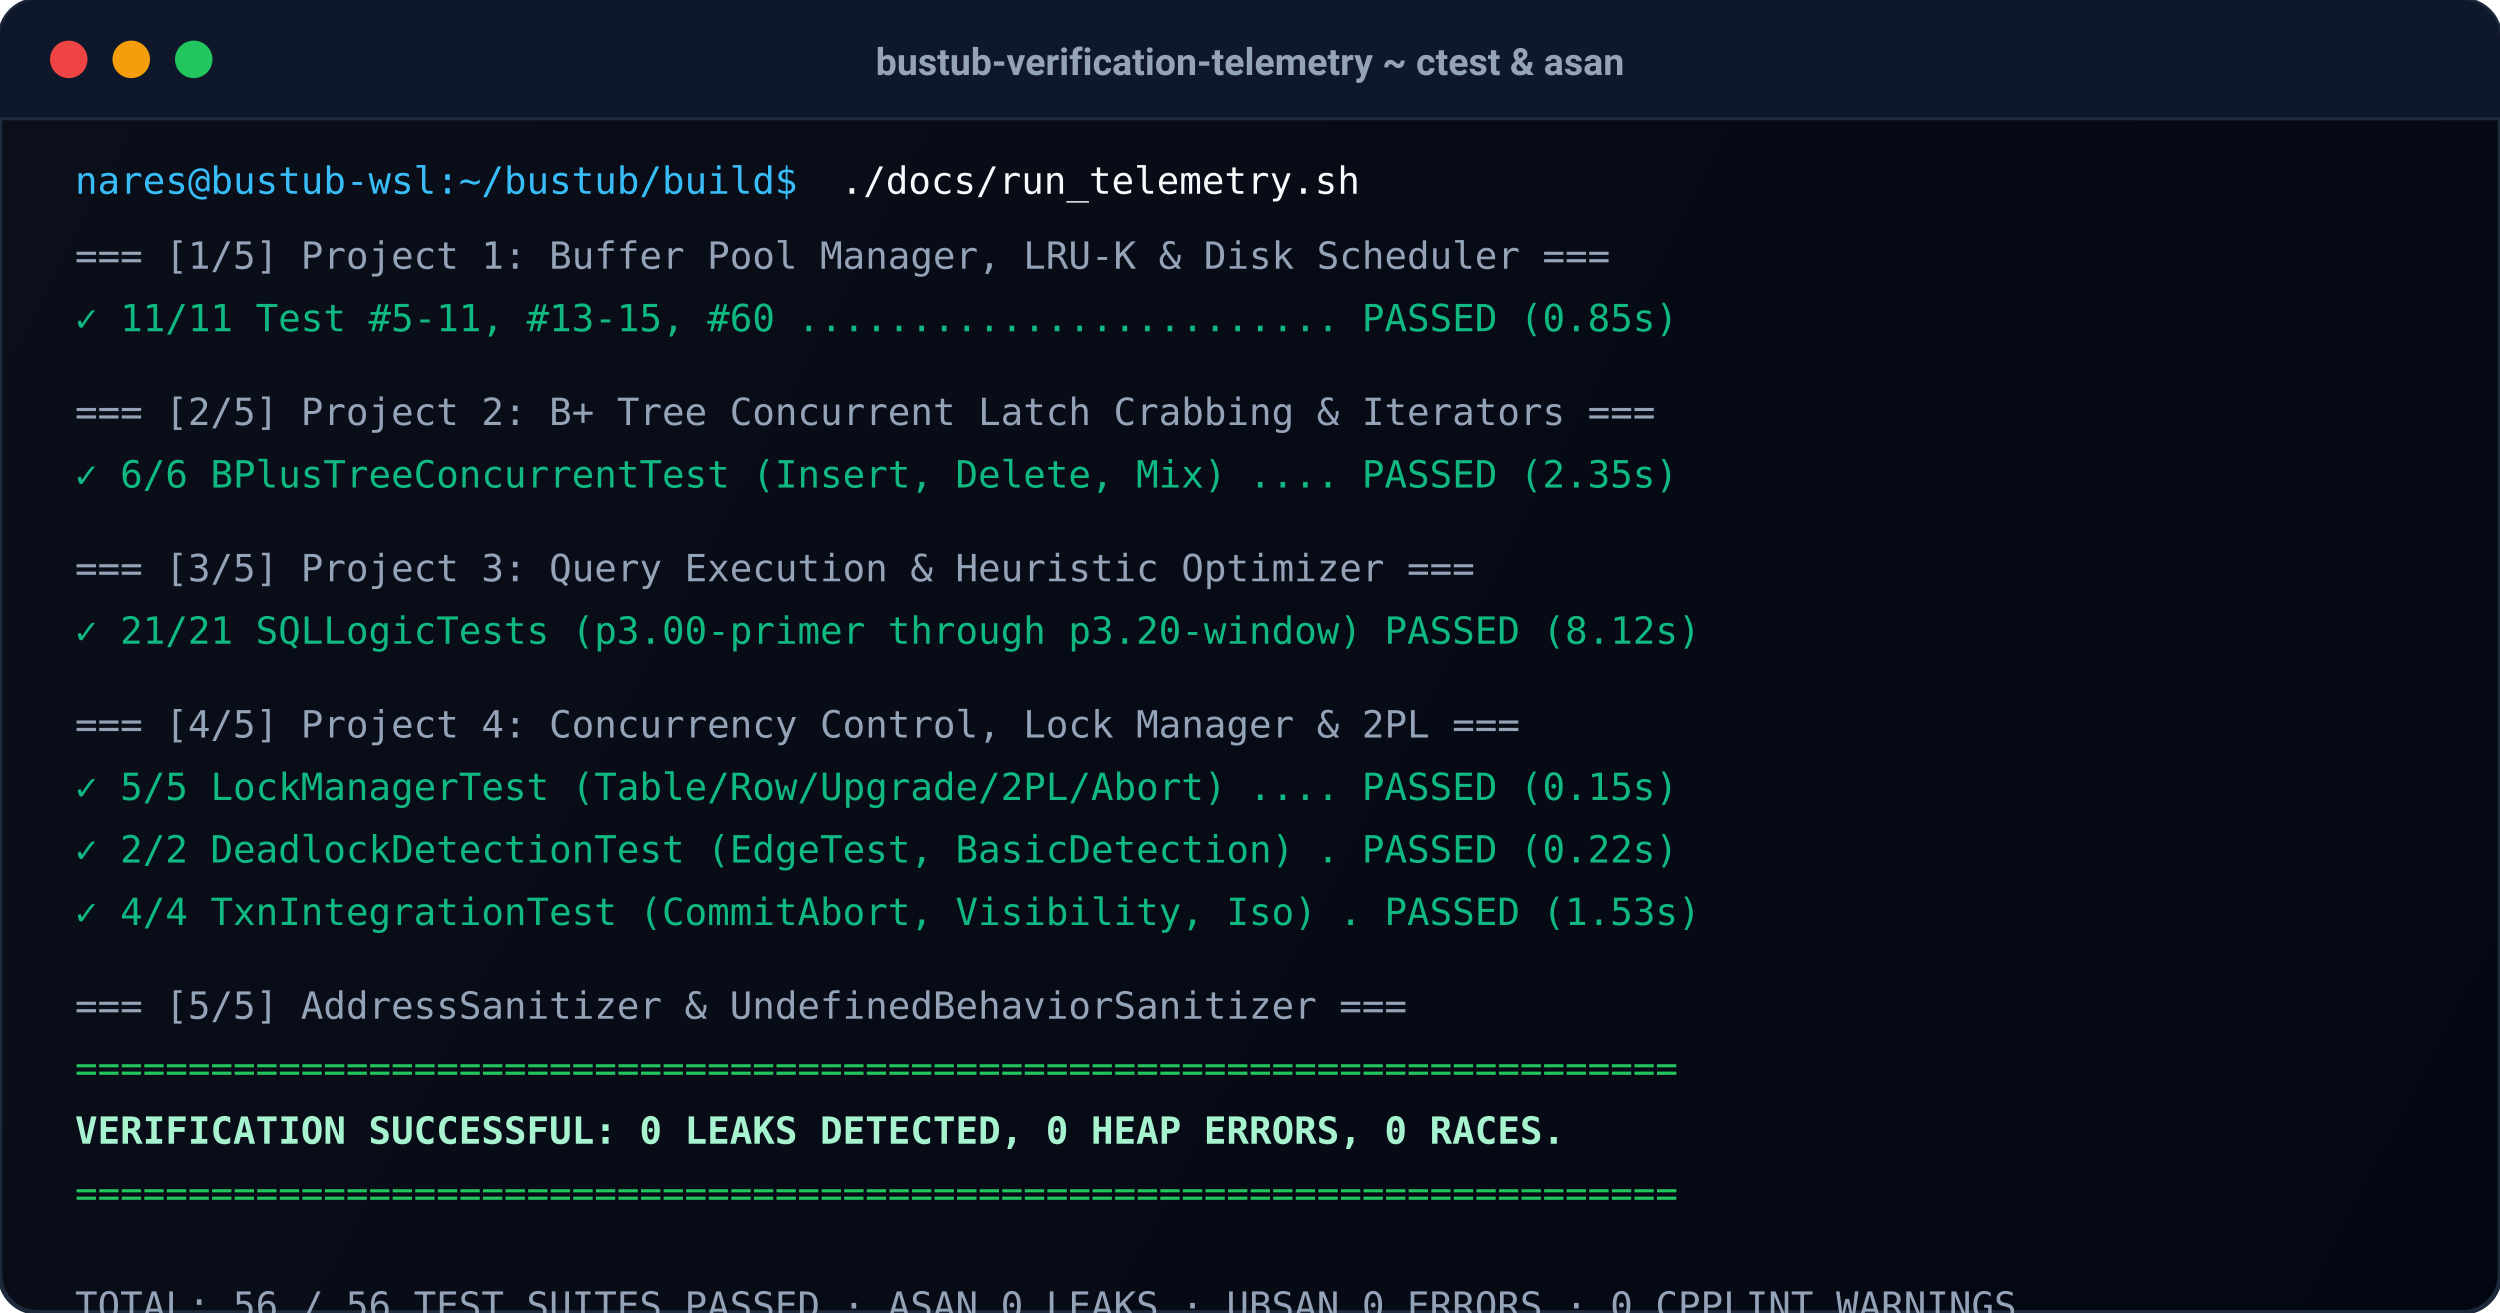
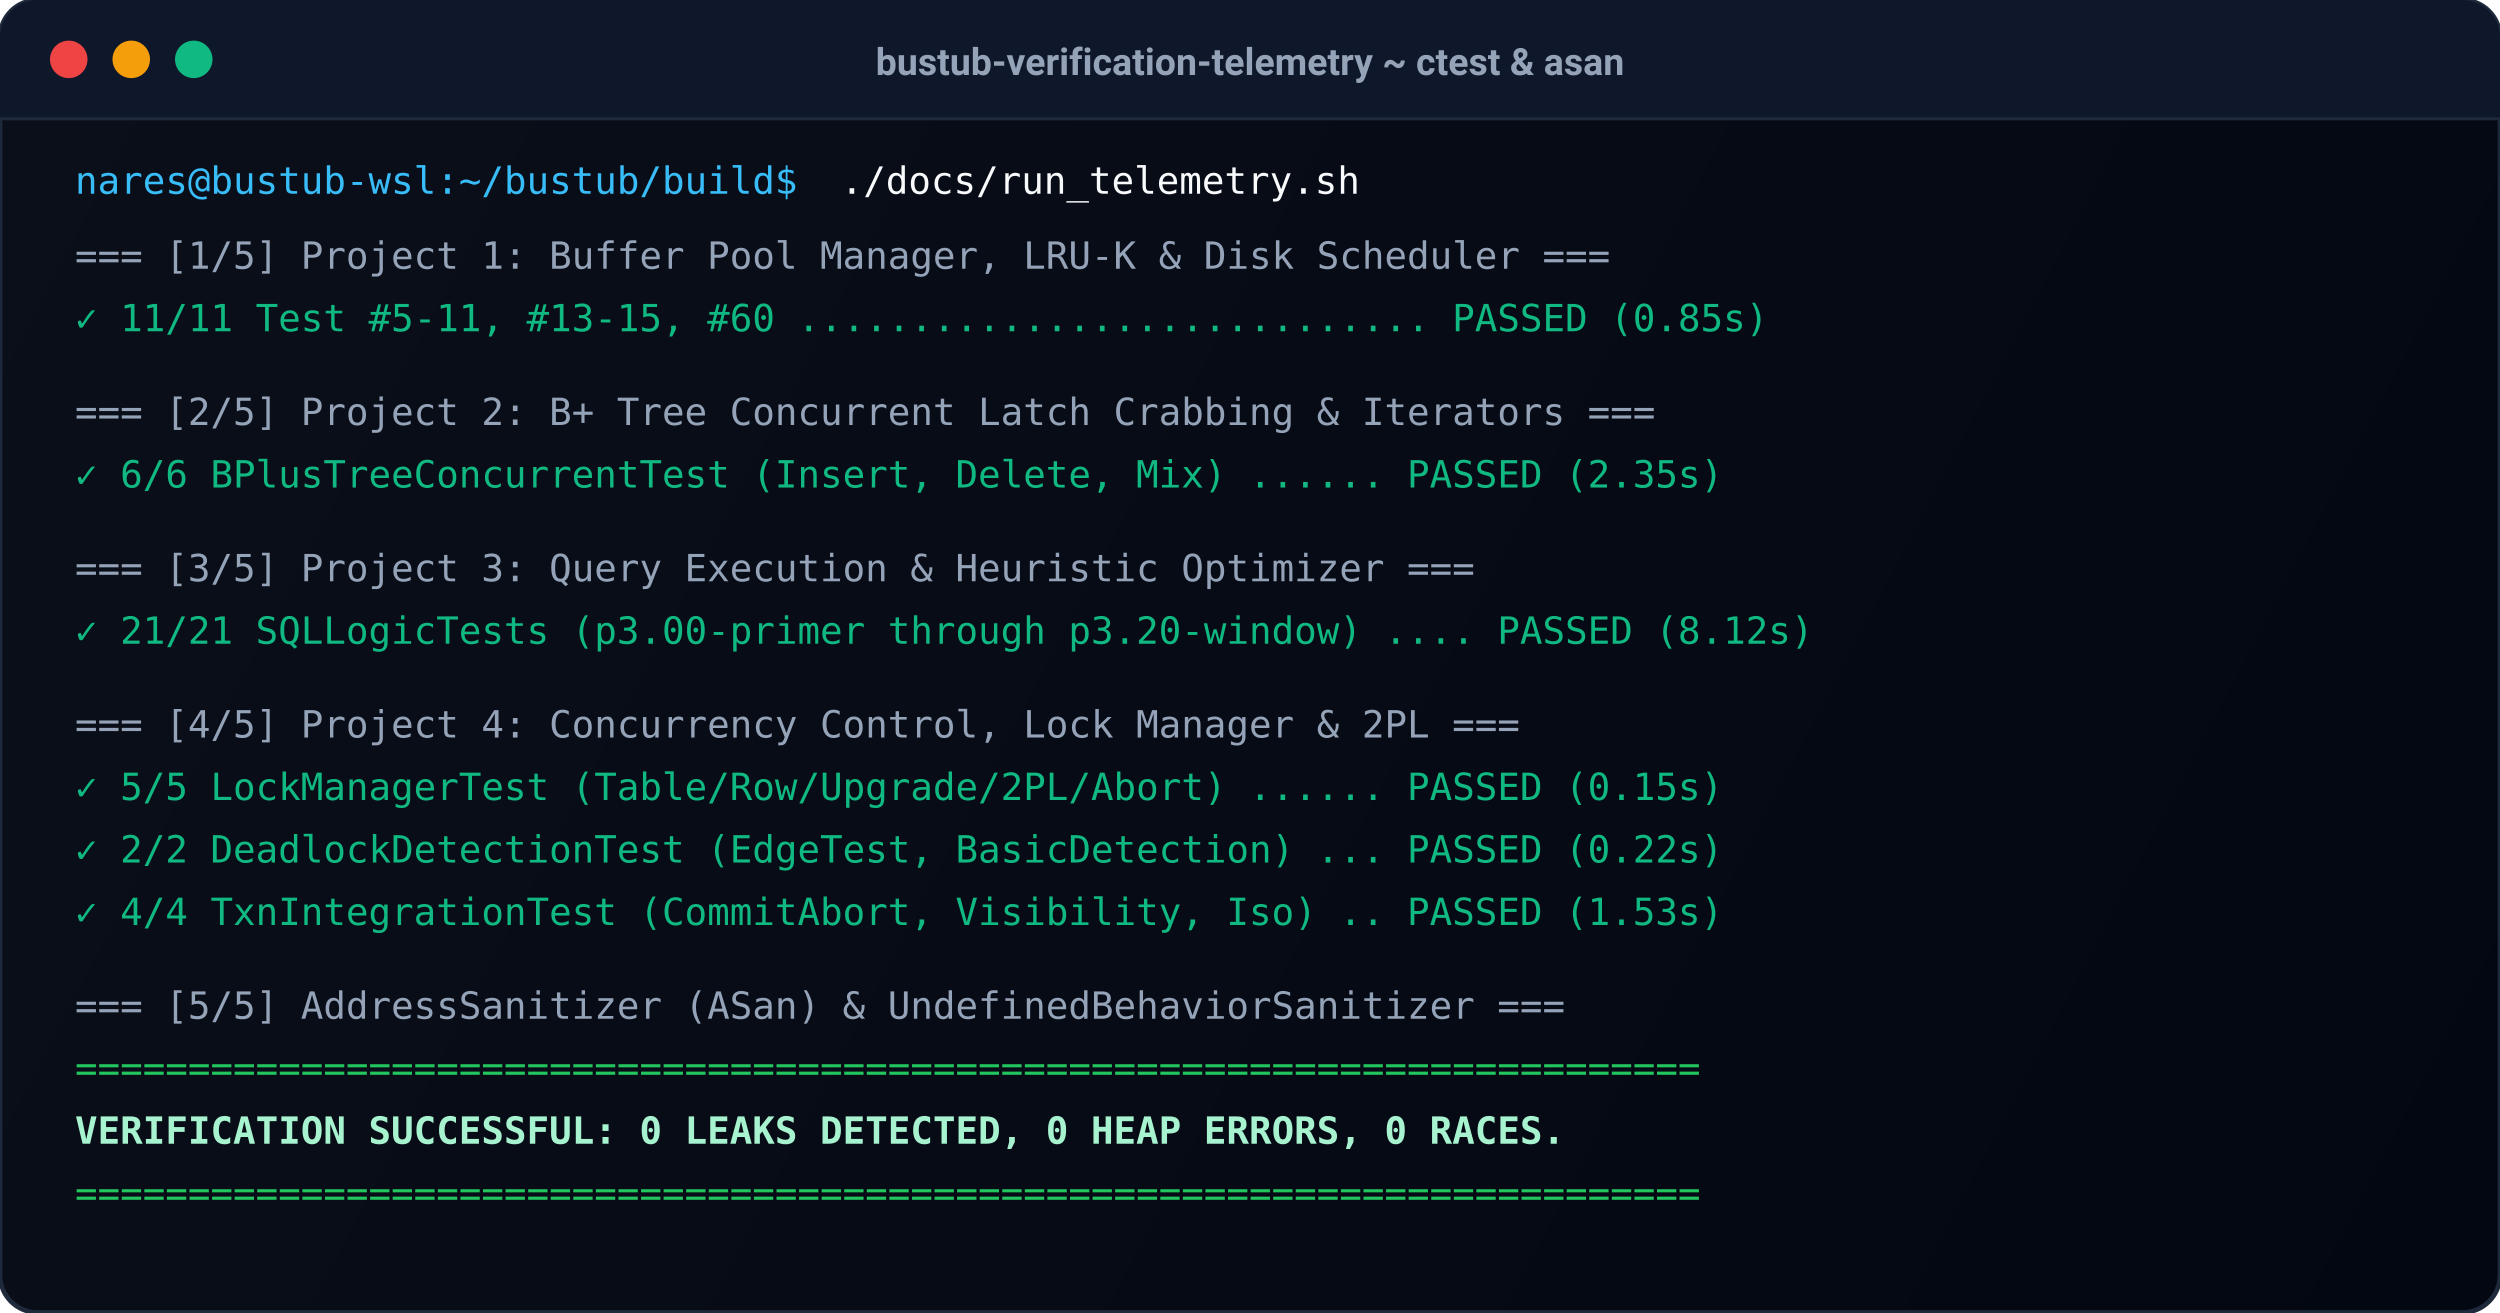
<svg xmlns="http://www.w3.org/2000/svg" width="800" height="420" viewBox="0 0 800 420" fill="none">
  <defs>
    <linearGradient id="term-bg" x1="0" y1="0" x2="800" y2="420" gradientUnits="userSpaceOnUse">
      <stop offset="0%" stop-color="#0b0f19" />
      <stop offset="100%" stop-color="#030712" />
    </linearGradient>
  </defs>
  <rect width="800" height="420" rx="12" fill="url(#term-bg)" stroke="#1e293b" stroke-width="1.5" />
  <rect width="800" height="38" rx="12" fill="#0f172a" />
  <rect y="26" width="800" height="12" fill="#0f172a" />
  <line x1="0" y1="38" x2="800" y2="38" stroke="#1e293b" stroke-width="1" />
  <circle cx="22" cy="19" r="6" fill="#ef4444" />
  <circle cx="42" cy="19" r="6" fill="#f59e0b" />
-   <circle cx="62" cy="19" r="6" fill="#22c55e" />
+   <circle cx="62" cy="19" r="6" fill="#10b981" />
  <text x="400" y="24" fill="#94a3b8" font-family="-apple-system, BlinkMacSystemFont, 'Segoe UI', Roboto, sans-serif" font-size="12" font-weight="600" text-anchor="middle">bustub-verification-telemetry ~ ctest &amp; asan</text>
  <g transform="translate(24, 62)" font-family="'JetBrains Mono', 'Fira Code', Menlo, Consolas, monospace" font-size="12" line-height="1.6">
    <text x="0" y="0" fill="#38bdf8">nares@bustub-wsl:~/bustub/build$</text>
    <text x="245" y="0" fill="#f8fafc">./docs/run_telemetry.sh</text>
    <text x="0" y="24" fill="#94a3b8">=== [1/5] Project 1: Buffer Pool Manager, LRU-K &amp; Disk Scheduler ===</text>
-     <text x="0" y="44" fill="#10b981">✓ 11/11 Test #5-11, #13-15, #60 ........................ PASSED  (0.85s)</text>
+     <text x="0" y="44" fill="#10b981">✓ 11/11 Test #5-11, #13-15, #60 ............................ PASSED  (0.85s)</text>
    <text x="0" y="74" fill="#94a3b8">=== [2/5] Project 2: B+ Tree Concurrent Latch Crabbing &amp; Iterators ===</text>
-     <text x="0" y="94" fill="#10b981">✓  6/6  BPlusTreeConcurrentTest (Insert, Delete, Mix) .... PASSED  (2.35s)</text>
+     <text x="0" y="94" fill="#10b981">✓  6/6  BPlusTreeConcurrentTest (Insert, Delete, Mix) ...... PASSED  (2.35s)</text>
    <text x="0" y="124" fill="#94a3b8">=== [3/5] Project 3: Query Execution &amp; Heuristic Optimizer ===</text>
-     <text x="0" y="144" fill="#10b981">✓ 21/21 SQLLogicTests (p3.00-primer through p3.20-window) PASSED  (8.12s)</text>
+     <text x="0" y="144" fill="#10b981">✓ 21/21 SQLLogicTests (p3.00-primer through p3.20-window) .... PASSED  (8.12s)</text>
    <text x="0" y="174" fill="#94a3b8">=== [4/5] Project 4: Concurrency Control, Lock Manager &amp; 2PL ===</text>
-     <text x="0" y="194" fill="#10b981">✓   5/5  LockManagerTest (Table/Row/Upgrade/2PL/Abort) .... PASSED  (0.15s)</text>
-     <text x="0" y="214" fill="#10b981">✓   2/2  DeadlockDetectionTest (EdgeTest, BasicDetection) . PASSED  (0.22s)</text>
-     <text x="0" y="234" fill="#10b981">✓   4/4  TxnIntegrationTest (CommitAbort, Visibility, Iso) . PASSED  (1.53s)</text>
-     <text x="0" y="264" fill="#94a3b8">=== [5/5] AddressSanitizer &amp; UndefinedBehaviorSanitizer ===</text>
-     <text x="0" y="284" fill="#22c55e">=======================================================================</text>
+     <text x="0" y="194" fill="#10b981">✓  5/5  LockManagerTest (Table/Row/Upgrade/2PL/Abort) ...... PASSED  (0.15s)</text>
+     <text x="0" y="214" fill="#10b981">✓  2/2  DeadlockDetectionTest (EdgeTest, BasicDetection) ... PASSED  (0.22s)</text>
+     <text x="0" y="234" fill="#10b981">✓  4/4  TxnIntegrationTest (CommitAbort, Visibility, Iso) .. PASSED  (1.53s)</text>
+     <text x="0" y="264" fill="#94a3b8">=== [5/5] AddressSanitizer (ASan) &amp; UndefinedBehaviorSanitizer ===</text>
+     <text x="0" y="284" fill="#22c55e">========================================================================</text>
    <text x="0" y="304" fill="#a7f3d0" font-weight="700">VERIFICATION SUCCESSFUL: 0 LEAKS DETECTED, 0 HEAP ERRORS, 0 RACES.</text>
-     <text x="0" y="324" fill="#22c55e">=======================================================================</text>
-     <text x="0" y="360" fill="#94a3b8">TOTAL: 56 / 56 TEST SUITES PASSED · ASAN 0 LEAKS · UBSAN 0 ERRORS · 0 CPPLINT WARNINGS</text>
+     <text x="0" y="324" fill="#22c55e">========================================================================</text>
  </g>
</svg>
